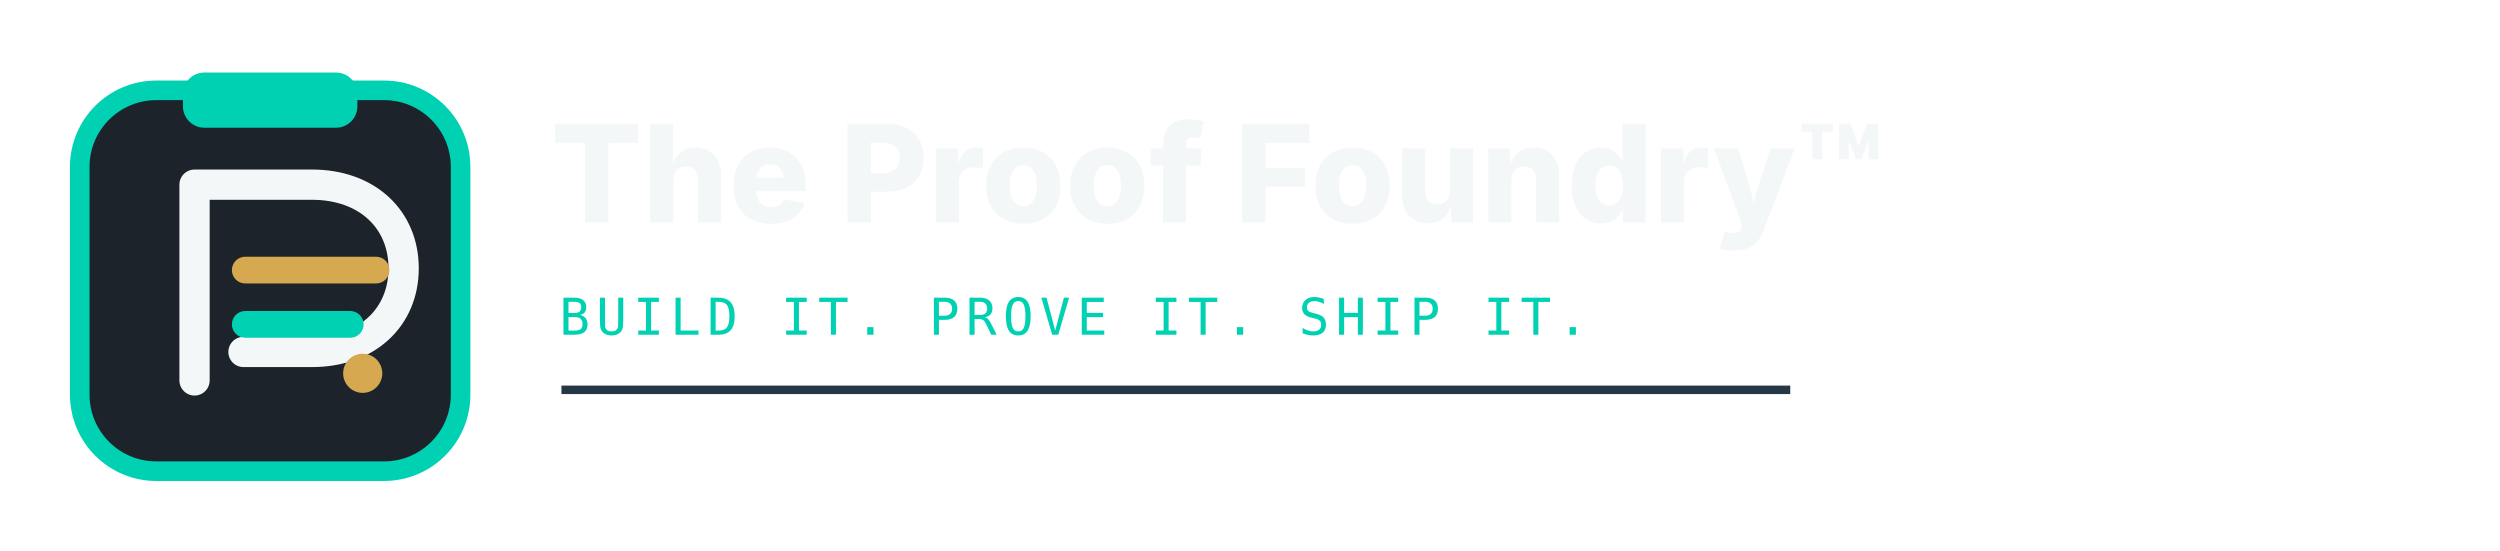
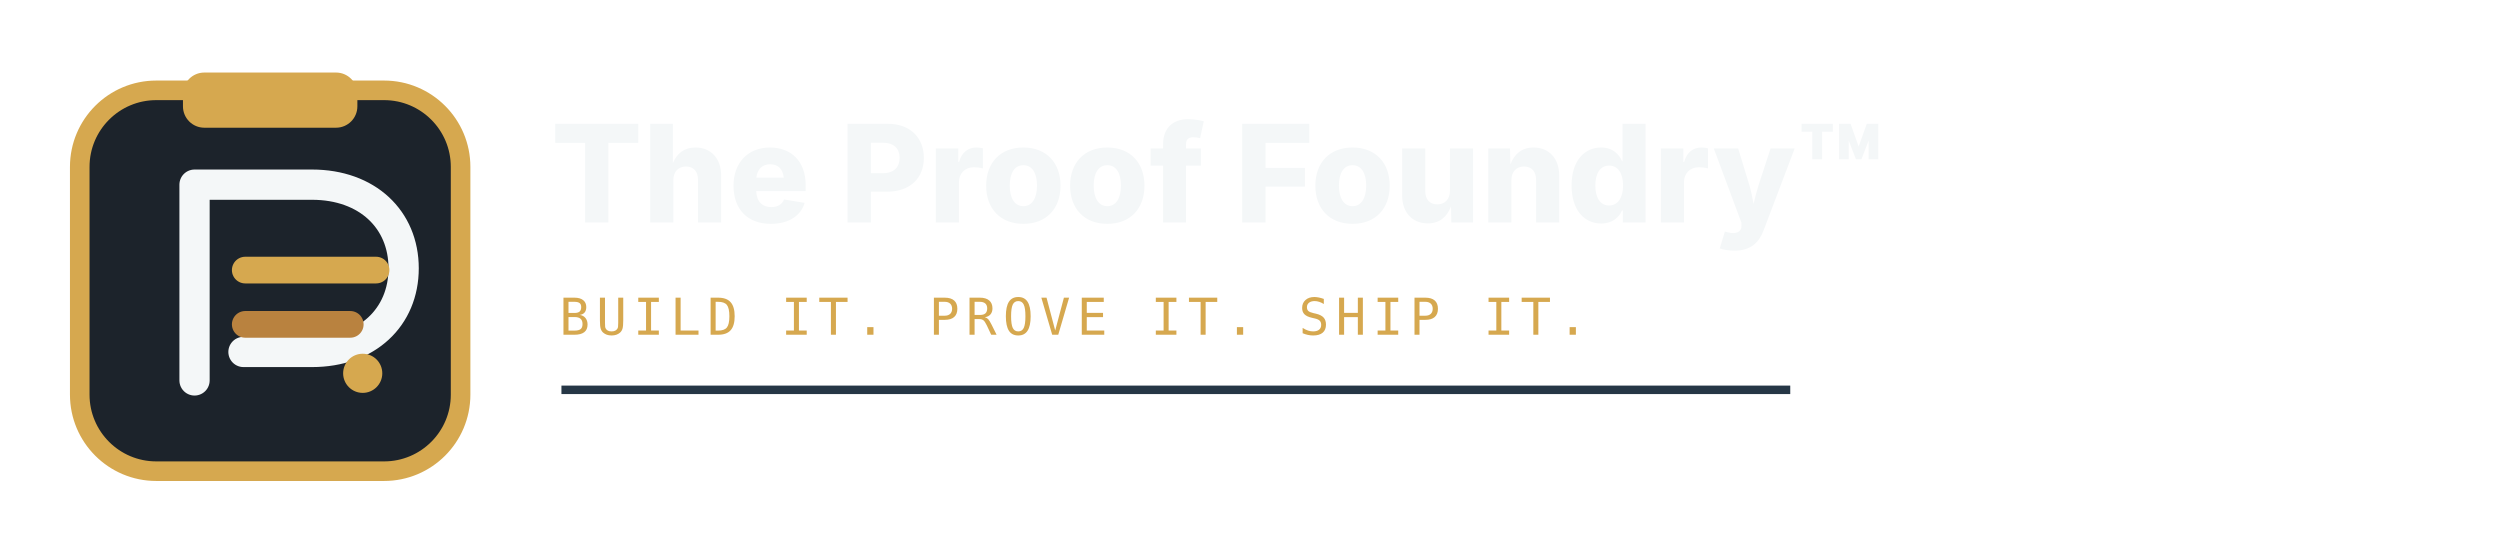
<svg xmlns="http://www.w3.org/2000/svg" viewBox="0 0 1180 260" role="img" aria-label="The Proof Foundry horizontal logo">
  <rect width="1180" height="260" fill="none" />
  <g transform="translate(20 25) scale(.42)">
-     <rect x="42" y="42" width="428" height="428" rx="86" fill="#1C232B" stroke="#00D1B2" stroke-width="22" />
-     <rect x="158" y="22" width="196" height="62" rx="24" fill="#00D1B2" />
+     <rect x="42" y="42" width="428" height="428" rx="86" fill="#1C232B" stroke="#D6A84F" stroke-width="22" />
+     <rect x="158" y="22" width="196" height="62" rx="24" fill="#D6A84F" />
    <path d="M171 368V148h132c62 0 103 39 103 94s-41 94-103 94h-77" fill="none" stroke="#F4F7F8" stroke-width="34" stroke-linecap="round" stroke-linejoin="round" />
    <path d="M228 244h147" fill="none" stroke="#D6A84F" stroke-width="30" stroke-linecap="round" />
-     <path d="M228 305h118" fill="none" stroke="#00D1B2" stroke-width="30" stroke-linecap="round" />
+     <path d="M228 305h118" fill="none" stroke="#B9823F" stroke-width="30" stroke-linecap="round" />
    <circle cx="360" cy="360" r="22" fill="#D6A84F" />
  </g>
  <text x="260" y="105" font-family="Inter, Arial, sans-serif" font-size="64" font-weight="800" fill="#F4F7F8">The Proof Foundry™</text>
-   <text x="264" y="158" font-family="JetBrains Mono, Consolas, monospace" font-size="24" letter-spacing="3" fill="#00D1B2">BUILD IT. PROVE IT. SHIP IT.</text>
+   <text x="264" y="158" font-family="JetBrains Mono, Consolas, monospace" font-size="24" letter-spacing="3" fill="#D6A84F">BUILD IT. PROVE IT. SHIP IT.</text>
  <path d="M265 184h580" stroke="#263746" stroke-width="4" />
</svg>
